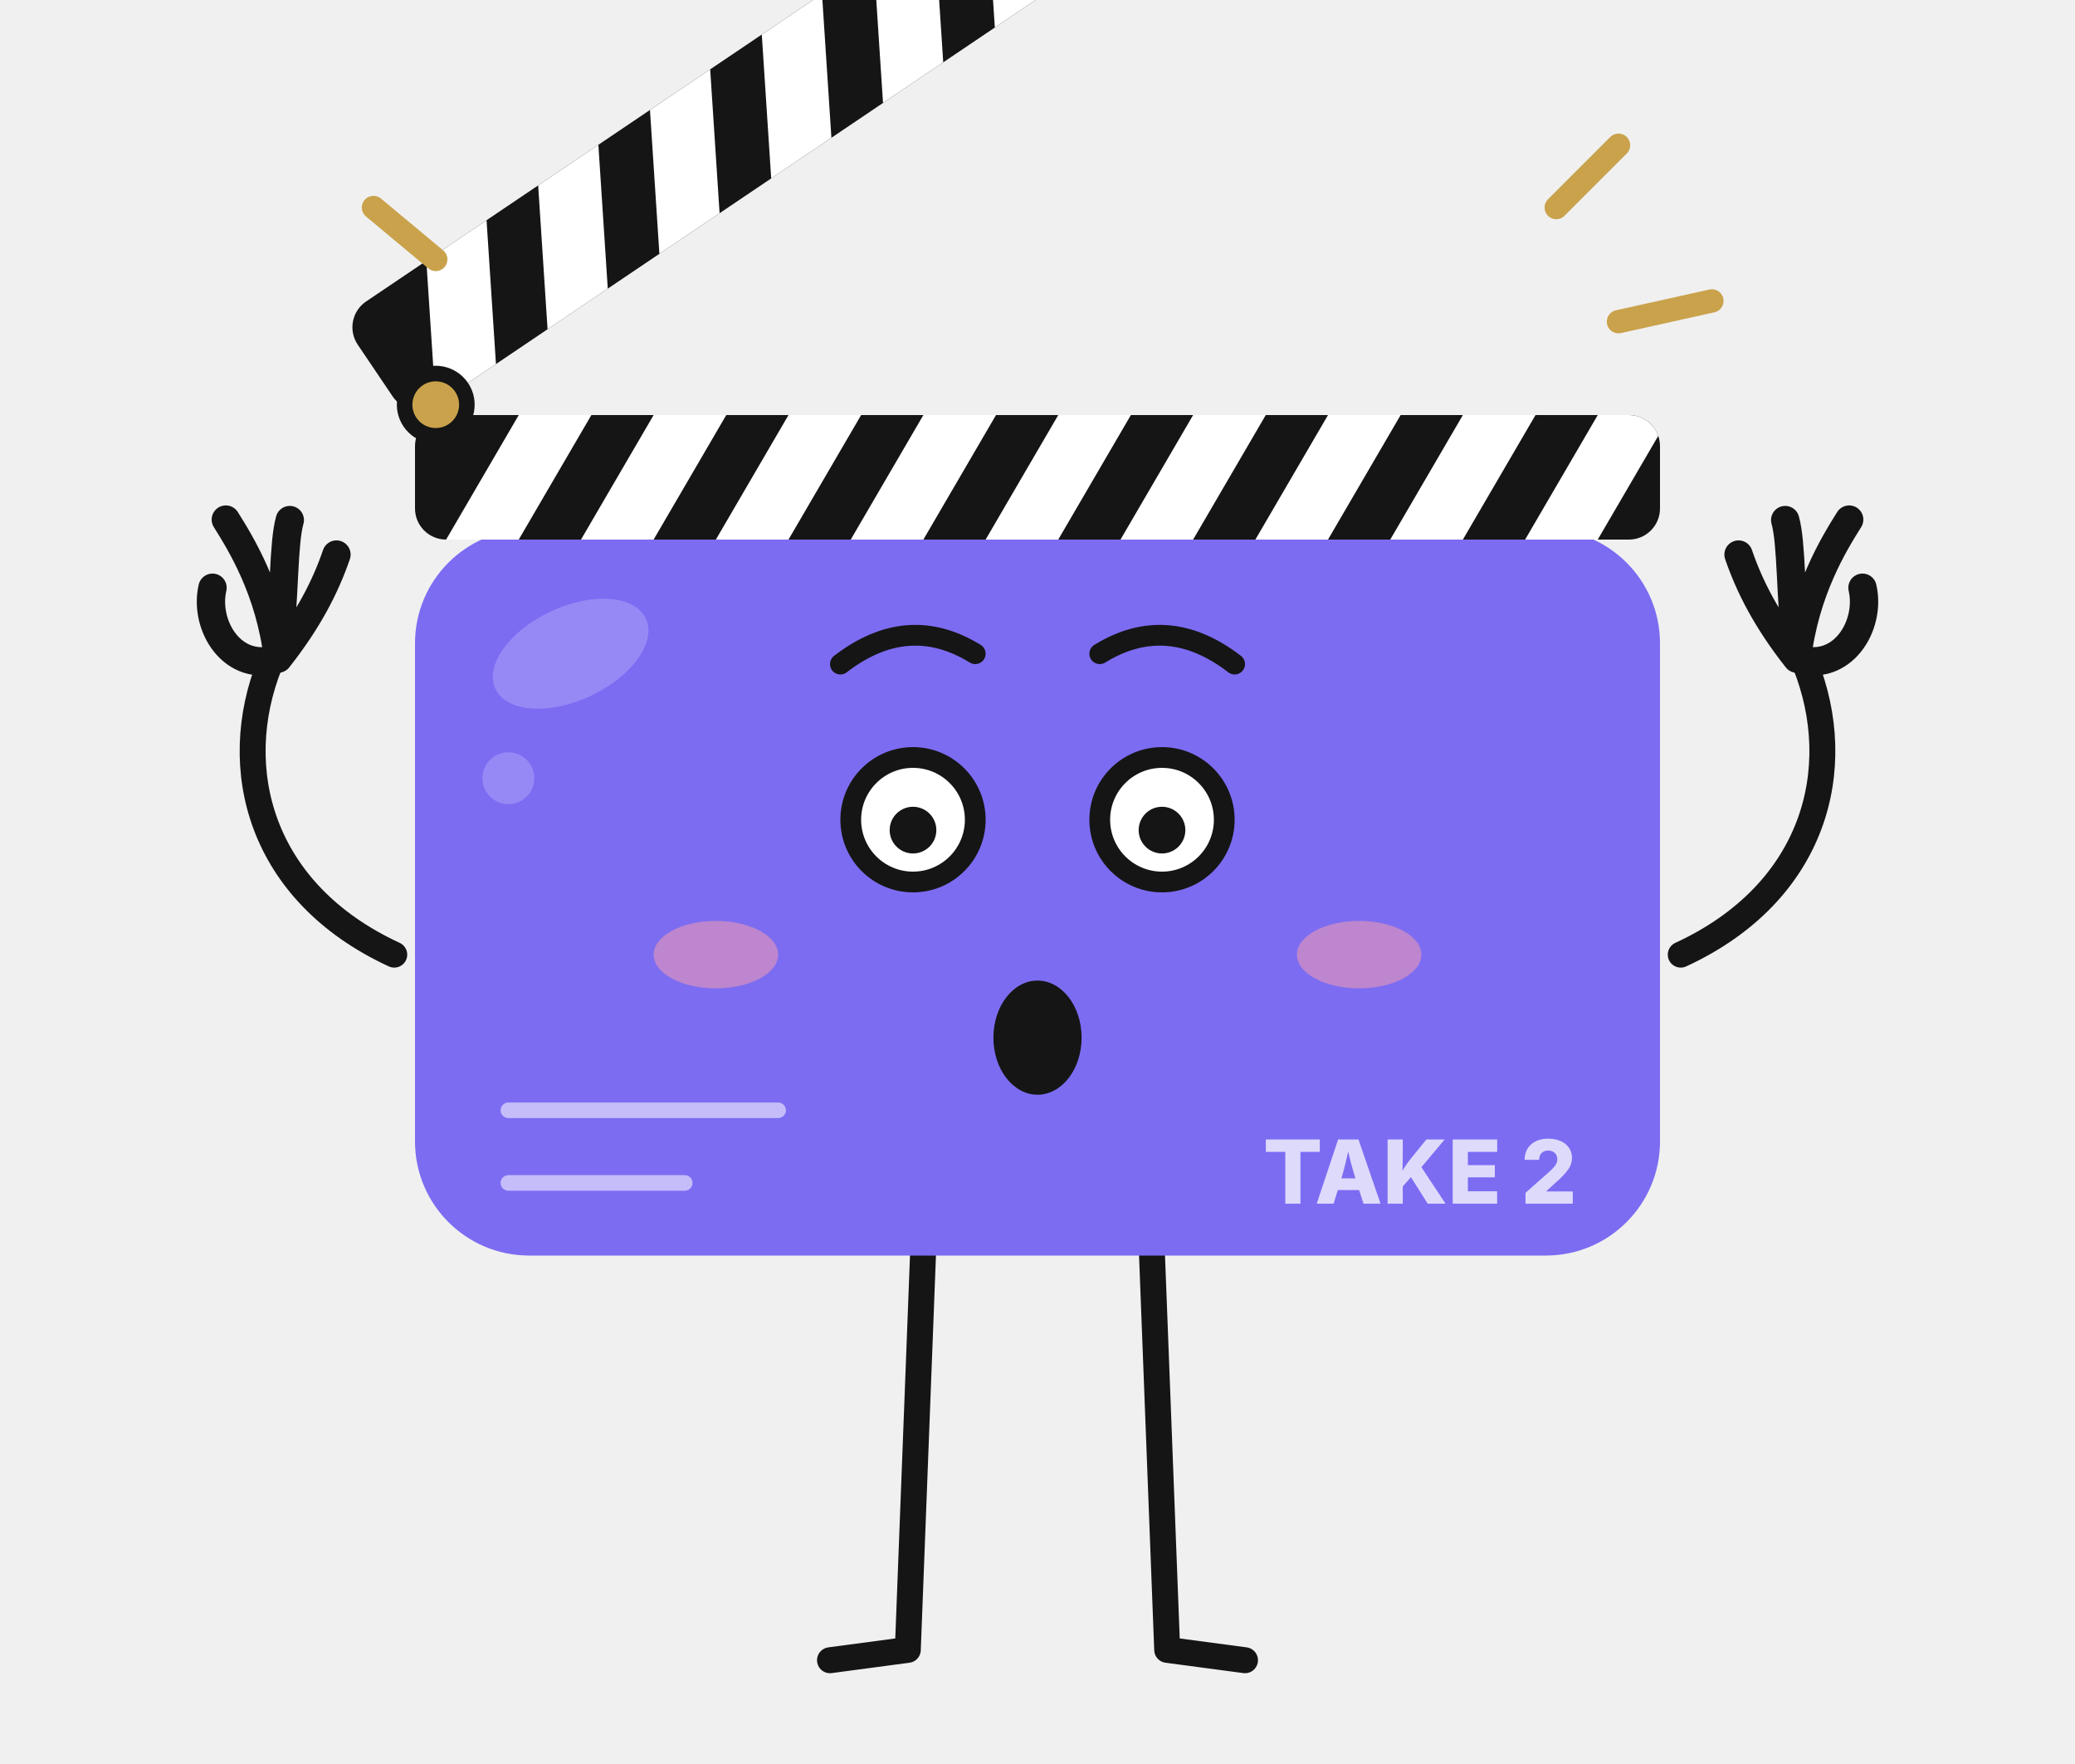
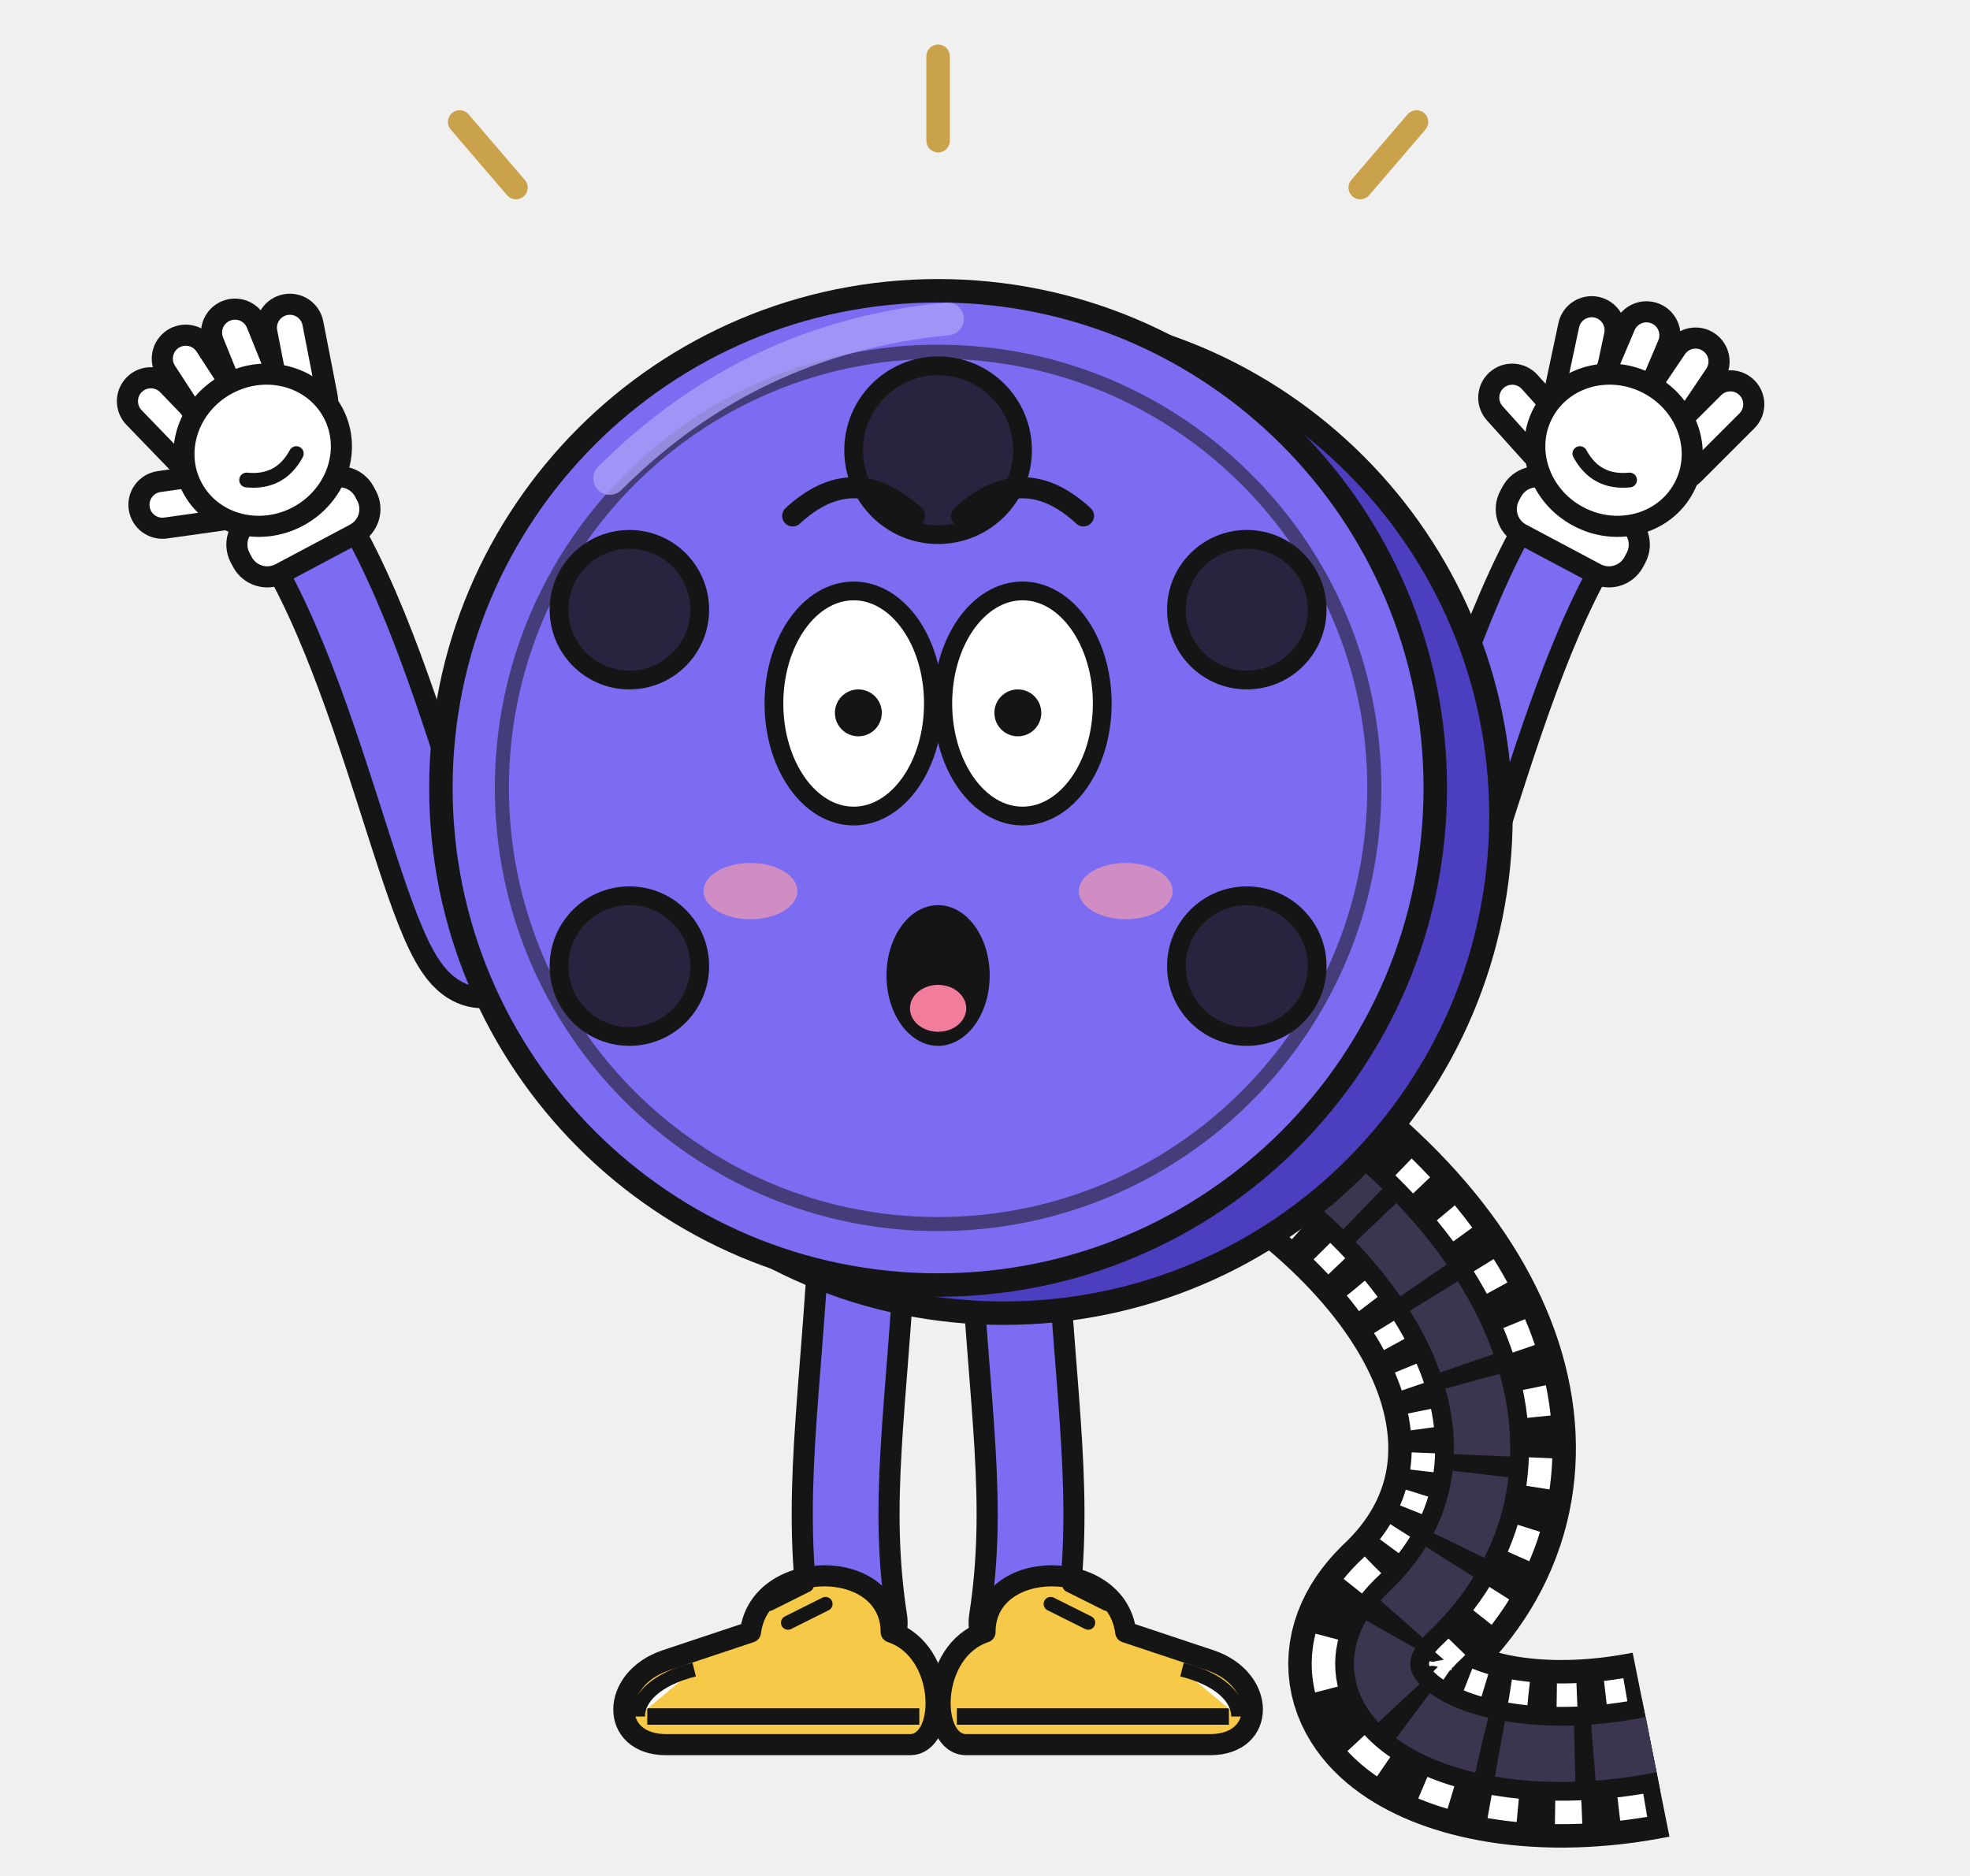
- <svg xmlns="http://www.w3.org/2000/svg" viewBox="0 30 400 340">
-   <path d="M178 270 L175 348 L160 350 M222 270 L225 348 L240 350" fill="none" stroke="#151515" stroke-width="5" stroke-linecap="round" stroke-linejoin="round" />
-   <clipPath id="lh">
-     <rect x="-100" y="0" width="300" height="400" />
-   </clipPath>
-   <clipPath id="rh">
-     <rect x="200" y="0" width="300" height="400" />
-   </clipPath>
-   <g clip-path="url(#lh)">
-     <g transform="translate(-30 0)">
-       <path d="M106 214 C80 202 74 178 82 158 M294 214 C320 202 326 178 318 158" fill="none" stroke="#151515" stroke-width="5" stroke-linecap="round" stroke-linejoin="round" />
-       <g transform="translate(82 152) rotate(-18) scale(1.3 1.3)">
-         <path d="M0 4 C-7 4 -9 -4 -6 -9 M0 4 C2 -6 0 -14 -1 -18 M0 4 C4 -5 6 -12 8 -15 M0 4 C6 0 10 -4 13 -8" fill="none" stroke="#151515" stroke-width="4.2" stroke-linecap="round" stroke-linejoin="round" />
-       </g>
-       <g transform="translate(318 152) rotate(18) scale(-1.3 1.3)">
-         <path d="M0 4 C-7 4 -9 -4 -6 -9 M0 4 C2 -6 0 -14 -1 -18 M0 4 C4 -5 6 -12 8 -15 M0 4 C6 0 10 -4 13 -8" fill="none" stroke="#151515" stroke-width="4.2" stroke-linecap="round" stroke-linejoin="round" />
-       </g>
-     </g>
+ <svg xmlns="http://www.w3.org/2000/svg" viewBox="0 0 420 400">
+   <g>
+     <path d="M262 236 C318 270 330 316 300 344 C282 362 312 380 352 372" fill="none" stroke="#151515" stroke-width="40" stroke-linecap="butt" />
+     <path d="M262 236 C318 270 330 316 300 344 C282 362 312 380 352 372" fill="none" stroke="#fff" stroke-width="30" stroke-dasharray="5 7" />
+     <path d="M262 236 C318 270 330 316 300 344 C282 362 312 380 352 372" fill="none" stroke="#151515" stroke-width="20" />
+     <path d="M262 236 C318 270 330 316 300 344 C282 362 312 380 352 372" fill="none" stroke="#3B3550" stroke-width="12" stroke-dasharray="16 4" />
  </g>
-   <g clip-path="url(#rh)">
-     <g transform="translate(30 0)">
-       <path d="M106 214 C80 202 74 178 82 158 M294 214 C320 202 326 178 318 158" fill="none" stroke="#151515" stroke-width="5" stroke-linecap="round" stroke-linejoin="round" />
-       <g transform="translate(82 152) rotate(-18) scale(1.3 1.3)">
-         <path d="M0 4 C-7 4 -9 -4 -6 -9 M0 4 C2 -6 0 -14 -1 -18 M0 4 C4 -5 6 -12 8 -15 M0 4 C6 0 10 -4 13 -8" fill="none" stroke="#151515" stroke-width="4.2" stroke-linecap="round" stroke-linejoin="round" />
-       </g>
-       <g transform="translate(318 152) rotate(18) scale(-1.3 1.3)">
-         <path d="M0 4 C-7 4 -9 -4 -6 -9 M0 4 C2 -6 0 -14 -1 -18 M0 4 C4 -5 6 -12 8 -15 M0 4 C6 0 10 -4 13 -8" fill="none" stroke="#151515" stroke-width="4.2" stroke-linecap="round" stroke-linejoin="round" />
-       </g>
-     </g>
+   <path d="M184 262 C182 300 178 320 182 346" fill="none" stroke="#151515" stroke-width="23" stroke-linecap="round" stroke-linejoin="round" />
+   <path d="M184 262 C182 300 178 320 182 346" fill="none" stroke="#7C6CF2" stroke-width="14" stroke-linecap="round" stroke-linejoin="round" />
+   <path d="M216 262 C218 300 222 320 218 346" fill="none" stroke="#151515" stroke-width="23" stroke-linecap="round" stroke-linejoin="round" />
+   <path d="M216 262 C218 300 222 320 218 346" fill="none" stroke="#7C6CF2" stroke-width="14" stroke-linecap="round" stroke-linejoin="round" />
+   <g transform="translate(176 362) scale(-1 1)">
+     <path d="M-14 -14 C-14 -30 14 -30 16 -14 L34 -8 C46 -4 46 10 34 10 L-18 10 C-26 10 -26 -10 -14 -14 Z" fill="#F7C948" stroke="#151515" stroke-width="4.5" stroke-linejoin="round" />
+     <path d="M-20 4 L38 4" stroke="#151515" stroke-width="3.5" />
+     <path d="M28 -6 C36 -4 40 0 40 4" fill="#fff" stroke="#151515" stroke-width="3" />
+     <path d="M0 -20 l8 4 M4 -24 l8 4" stroke="#151515" stroke-width="3" stroke-linecap="round" />
  </g>
-   <rect x="80" y="132" width="240" height="140" rx="22" fill="#7C6CF2" />
-   <g fill="#A89DF7" opacity=".6">
-     <ellipse cx="110" cy="156" rx="16" ry="9" transform="rotate(-25 110 156)" />
-     <circle cx="98" cy="180" r="5" />
+   <g transform="translate(224 362) scale(1 1)">
+     <path d="M-14 -14 C-14 -30 14 -30 16 -14 L34 -8 C46 -4 46 10 34 10 L-18 10 C-26 10 -26 -10 -14 -14 Z" fill="#F7C948" stroke="#151515" stroke-width="4.5" stroke-linejoin="round" />
+     <path d="M-20 4 L38 4" stroke="#151515" stroke-width="3.5" />
+     <path d="M28 -6 C36 -4 40 0 40 4" fill="#fff" stroke="#151515" stroke-width="3" />
+     <path d="M0 -20 l8 4 M4 -24 l8 4" stroke="#151515" stroke-width="3" stroke-linecap="round" />
  </g>
-   <g stroke="#fff" stroke-width="3" stroke-linecap="round" opacity=".55">
-     <path d="M98 244 h52 M98 258 h34" />
+   <path d="M108 196 C98.052 226 89.332 158.689 68.206 118.957" fill="none" stroke="#151515" stroke-width="23" stroke-linecap="round" stroke-linejoin="round" />
+   <path d="M108 196 C98.052 226 89.332 158.689 68.206 118.957" fill="none" stroke="#7C6CF2" stroke-width="14" stroke-linecap="round" stroke-linejoin="round" />
+   <path d="M292 196 C301.948 226 310.668 158.689 331.794 118.957" fill="none" stroke="#151515" stroke-width="23" stroke-linecap="round" stroke-linejoin="round" />
+   <path d="M292 196 C301.948 226 310.668 158.689 331.794 118.957" fill="none" stroke="#7C6CF2" stroke-width="14" stroke-linecap="round" stroke-linejoin="round" />
+   <circle cx="214" cy="174" r="106" fill="#4B3FC0" stroke="#151515" stroke-width="5" />
+   <rect x="200" y="62" width="14" height="212" fill="#4B3FC0" />
+   <circle cx="200" cy="168" r="106" fill="#7C6CF2" stroke="#151515" stroke-width="5" />
+   <circle cx="200" cy="168" r="93" fill="none" stroke="#151515" stroke-width="3" opacity=".55" />
+   <path d="M130 102 q30 -30 72 -34" fill="none" stroke="#A99FF8" stroke-width="7" stroke-linecap="round" opacity=".8" />
+   <circle cx="200" cy="96" r="18" fill="#2A2340" stroke="#151515" stroke-width="4" />
+   <circle cx="134.182" cy="130" r="15" fill="#2A2340" stroke="#151515" stroke-width="4" />
+   <circle cx="265.818" cy="130" r="15" fill="#2A2340" stroke="#151515" stroke-width="4" />
+   <circle cx="134.182" cy="206" r="15" fill="#2A2340" stroke="#151515" stroke-width="4" />
+   <circle cx="265.818" cy="206" r="15" fill="#2A2340" stroke="#151515" stroke-width="4" />
+   <ellipse cx="160" cy="190" rx="10" ry="6" fill="#F29BB0" opacity=".7" />
+   <ellipse cx="240" cy="190" rx="10" ry="6" fill="#F29BB0" opacity=".7" />
+   <path d="M169 110 q13 -12 26 0" fill="none" stroke="#151515" stroke-width="4.5" stroke-linecap="round" />
+   <path d="M205 110 q13 -12 26 0" fill="none" stroke="#151515" stroke-width="4.5" stroke-linecap="round" />
+   <ellipse cx="182" cy="150" rx="17" ry="24" fill="#fff" stroke="#151515" stroke-width="4" />
+   <ellipse cx="218" cy="150" rx="17" ry="24" fill="#fff" stroke="#151515" stroke-width="4" />
+   <circle cx="183" cy="152" r="5" fill="#151515" />
+   <circle cx="217" cy="152" r="5" fill="#151515" />
+   <ellipse cx="200" cy="208" rx="11" ry="15" fill="#151515" />
+   <ellipse cx="200" cy="215" rx="6" ry="5" fill="#F27C9B" />
+   <g transform="translate(56 96) rotate(-28)">
+     <rect x="-15" y="12" width="30" height="13" rx="6" fill="#fff" stroke="#151515" stroke-width="4.5" />
+     <rect x="-17" y="-26" width="10" height="26" rx="5" transform="rotate(-16 -12 -6)" fill="#fff" stroke="#151515" stroke-width="4.5" />
+     <rect x="-9" y="-30" width="10" height="26" rx="5" transform="rotate(-5 -4 -10)" fill="#fff" stroke="#151515" stroke-width="4.5" />
+     <rect x="0" y="-30" width="10" height="26" rx="5" transform="rotate(6 5 -10)" fill="#fff" stroke="#151515" stroke-width="4.5" />
+     <rect x="8" y="-26" width="10" height="26" rx="5" transform="rotate(17 13 -6)" fill="#fff" stroke="#151515" stroke-width="4.5" />
+     <rect x="-19" y="-12" width="10" height="22" rx="5" transform="rotate(-70 -14 4)" fill="#fff" stroke="#151515" stroke-width="4.5" />
+     <ellipse cx="0" cy="0" rx="17" ry="16" fill="#fff" stroke="#151515" stroke-width="4.5" />
+     <path d="M-6 4 q6 4 12 0" fill="none" stroke="#151515" stroke-width="3.15" stroke-linecap="round" />
  </g>
-   <text x="304" y="262" text-anchor="end" font-family="Inter, sans-serif" font-weight="800" font-size="17" fill="#fff" opacity=".75">TAKE 2</text>
-   <ellipse cx="138" cy="214" rx="12" ry="6.5" fill="#F29BB0" opacity=".55" />
-   <ellipse cx="262" cy="214" rx="12" ry="6.5" fill="#F29BB0" opacity=".55" />
-   <g transform="translate(0 4)">
-     <circle cx="176" cy="184" r="12" fill="#fff" stroke="#151515" stroke-width="4" />
-     <circle cx="224" cy="184" r="12" fill="#fff" stroke="#151515" stroke-width="4" />
-     <circle cx="176" cy="186" r="4.5" fill="#151515" />
-     <circle cx="224" cy="186" r="4.5" fill="#151515" />
-     <path d="M162 154 q13 -10 26 -2 M212 152 q13 -8 26 2" fill="none" stroke="#151515" stroke-width="4" stroke-linecap="round" stroke-linejoin="round" />
-     <ellipse cx="200" cy="226" rx="8.5" ry="11" fill="#151515" />
+   <g transform="translate(344 96) rotate(28)">
+     <rect x="-15" y="12" width="30" height="13" rx="6" fill="#fff" stroke="#151515" stroke-width="4.5" />
+     <rect x="-17" y="-26" width="10" height="26" rx="5" transform="rotate(-16 -12 -6)" fill="#fff" stroke="#151515" stroke-width="4.5" />
+     <rect x="-9" y="-30" width="10" height="26" rx="5" transform="rotate(-5 -4 -10)" fill="#fff" stroke="#151515" stroke-width="4.5" />
+     <rect x="0" y="-30" width="10" height="26" rx="5" transform="rotate(6 5 -10)" fill="#fff" stroke="#151515" stroke-width="4.5" />
+     <rect x="8" y="-26" width="10" height="26" rx="5" transform="rotate(17 13 -6)" fill="#fff" stroke="#151515" stroke-width="4.5" />
+     <rect x="-19" y="-12" width="10" height="22" rx="5" transform="rotate(-70 -14 4)" fill="#fff" stroke="#151515" stroke-width="4.5" />
+     <ellipse cx="0" cy="0" rx="17" ry="16" fill="#fff" stroke="#151515" stroke-width="4.5" />
+     <path d="M-6 4 q6 4 12 0" fill="none" stroke="#151515" stroke-width="3.15" stroke-linecap="round" />
  </g>
-   <clipPath id="cb">
-     <rect x="80" y="110" width="240" height="24" rx="6" />
-   </clipPath>
-   <g clip-path="url(#cb)">
-     <rect x="80" y="110" width="240" height="24" fill="#151515" />
-     <path d="M86 134 l14 0 l14 -24 l-14 0 Z" fill="#fff" />
-     <path d="M112 134 l14 0 l14 -24 l-14 0 Z" fill="#fff" />
-     <path d="M138 134 l14 0 l14 -24 l-14 0 Z" fill="#fff" />
-     <path d="M164 134 l14 0 l14 -24 l-14 0 Z" fill="#fff" />
-     <path d="M190 134 l14 0 l14 -24 l-14 0 Z" fill="#fff" />
-     <path d="M216 134 l14 0 l14 -24 l-14 0 Z" fill="#fff" />
-     <path d="M242 134 l14 0 l14 -24 l-14 0 Z" fill="#fff" />
-     <path d="M268 134 l14 0 l14 -24 l-14 0 Z" fill="#fff" />
-     <path d="M294 134 l14 0 l14 -24 l-14 0 Z" fill="#fff" />
-     <path d="M320 134 l14 0 l14 -24 l-14 0 Z" fill="#fff" />
-   </g>
-   <g transform="rotate(-34 84 108)">
-     <clipPath id="ca">
-       <rect x="78" y="84" width="244" height="24" rx="6" />
-     </clipPath>
-     <g clip-path="url(#ca)">
-       <rect x="78" y="84" width="244" height="24" fill="#151515" />
-       <path d="M84 108 l14 0 l14 -24 l-14 0 Z" fill="#fff" />
-       <path d="M110 108 l14 0 l14 -24 l-14 0 Z" fill="#fff" />
-       <path d="M136 108 l14 0 l14 -24 l-14 0 Z" fill="#fff" />
-       <path d="M162 108 l14 0 l14 -24 l-14 0 Z" fill="#fff" />
-       <path d="M188 108 l14 0 l14 -24 l-14 0 Z" fill="#fff" />
-       <path d="M214 108 l14 0 l14 -24 l-14 0 Z" fill="#fff" />
-       <path d="M240 108 l14 0 l14 -24 l-14 0 Z" fill="#fff" />
-       <path d="M266 108 l14 0 l14 -24 l-14 0 Z" fill="#fff" />
-       <path d="M292 108 l14 0 l14 -24 l-14 0 Z" fill="#fff" />
-       <path d="M318 108 l14 0 l14 -24 l-14 0 Z" fill="#fff" />
-     </g>
-     <circle cx="84" cy="108" r="6" fill="#C9A24B" stroke="#151515" stroke-width="3" />
-   </g>
-   <g fill="none" stroke="#C9A24B" stroke-width="4.5" stroke-linecap="round" stroke-linejoin="round">
-     <path d="M300 70 l12 -12 M312 92 l18 -4 M84 80 l-12 -10" />
+   <g stroke="#C9A24B" stroke-width="5" stroke-linecap="round">
+     <path d="M110 40 l-12 -14 M290 40 l12 -14 M200 30 v-18" />
  </g>
</svg>
